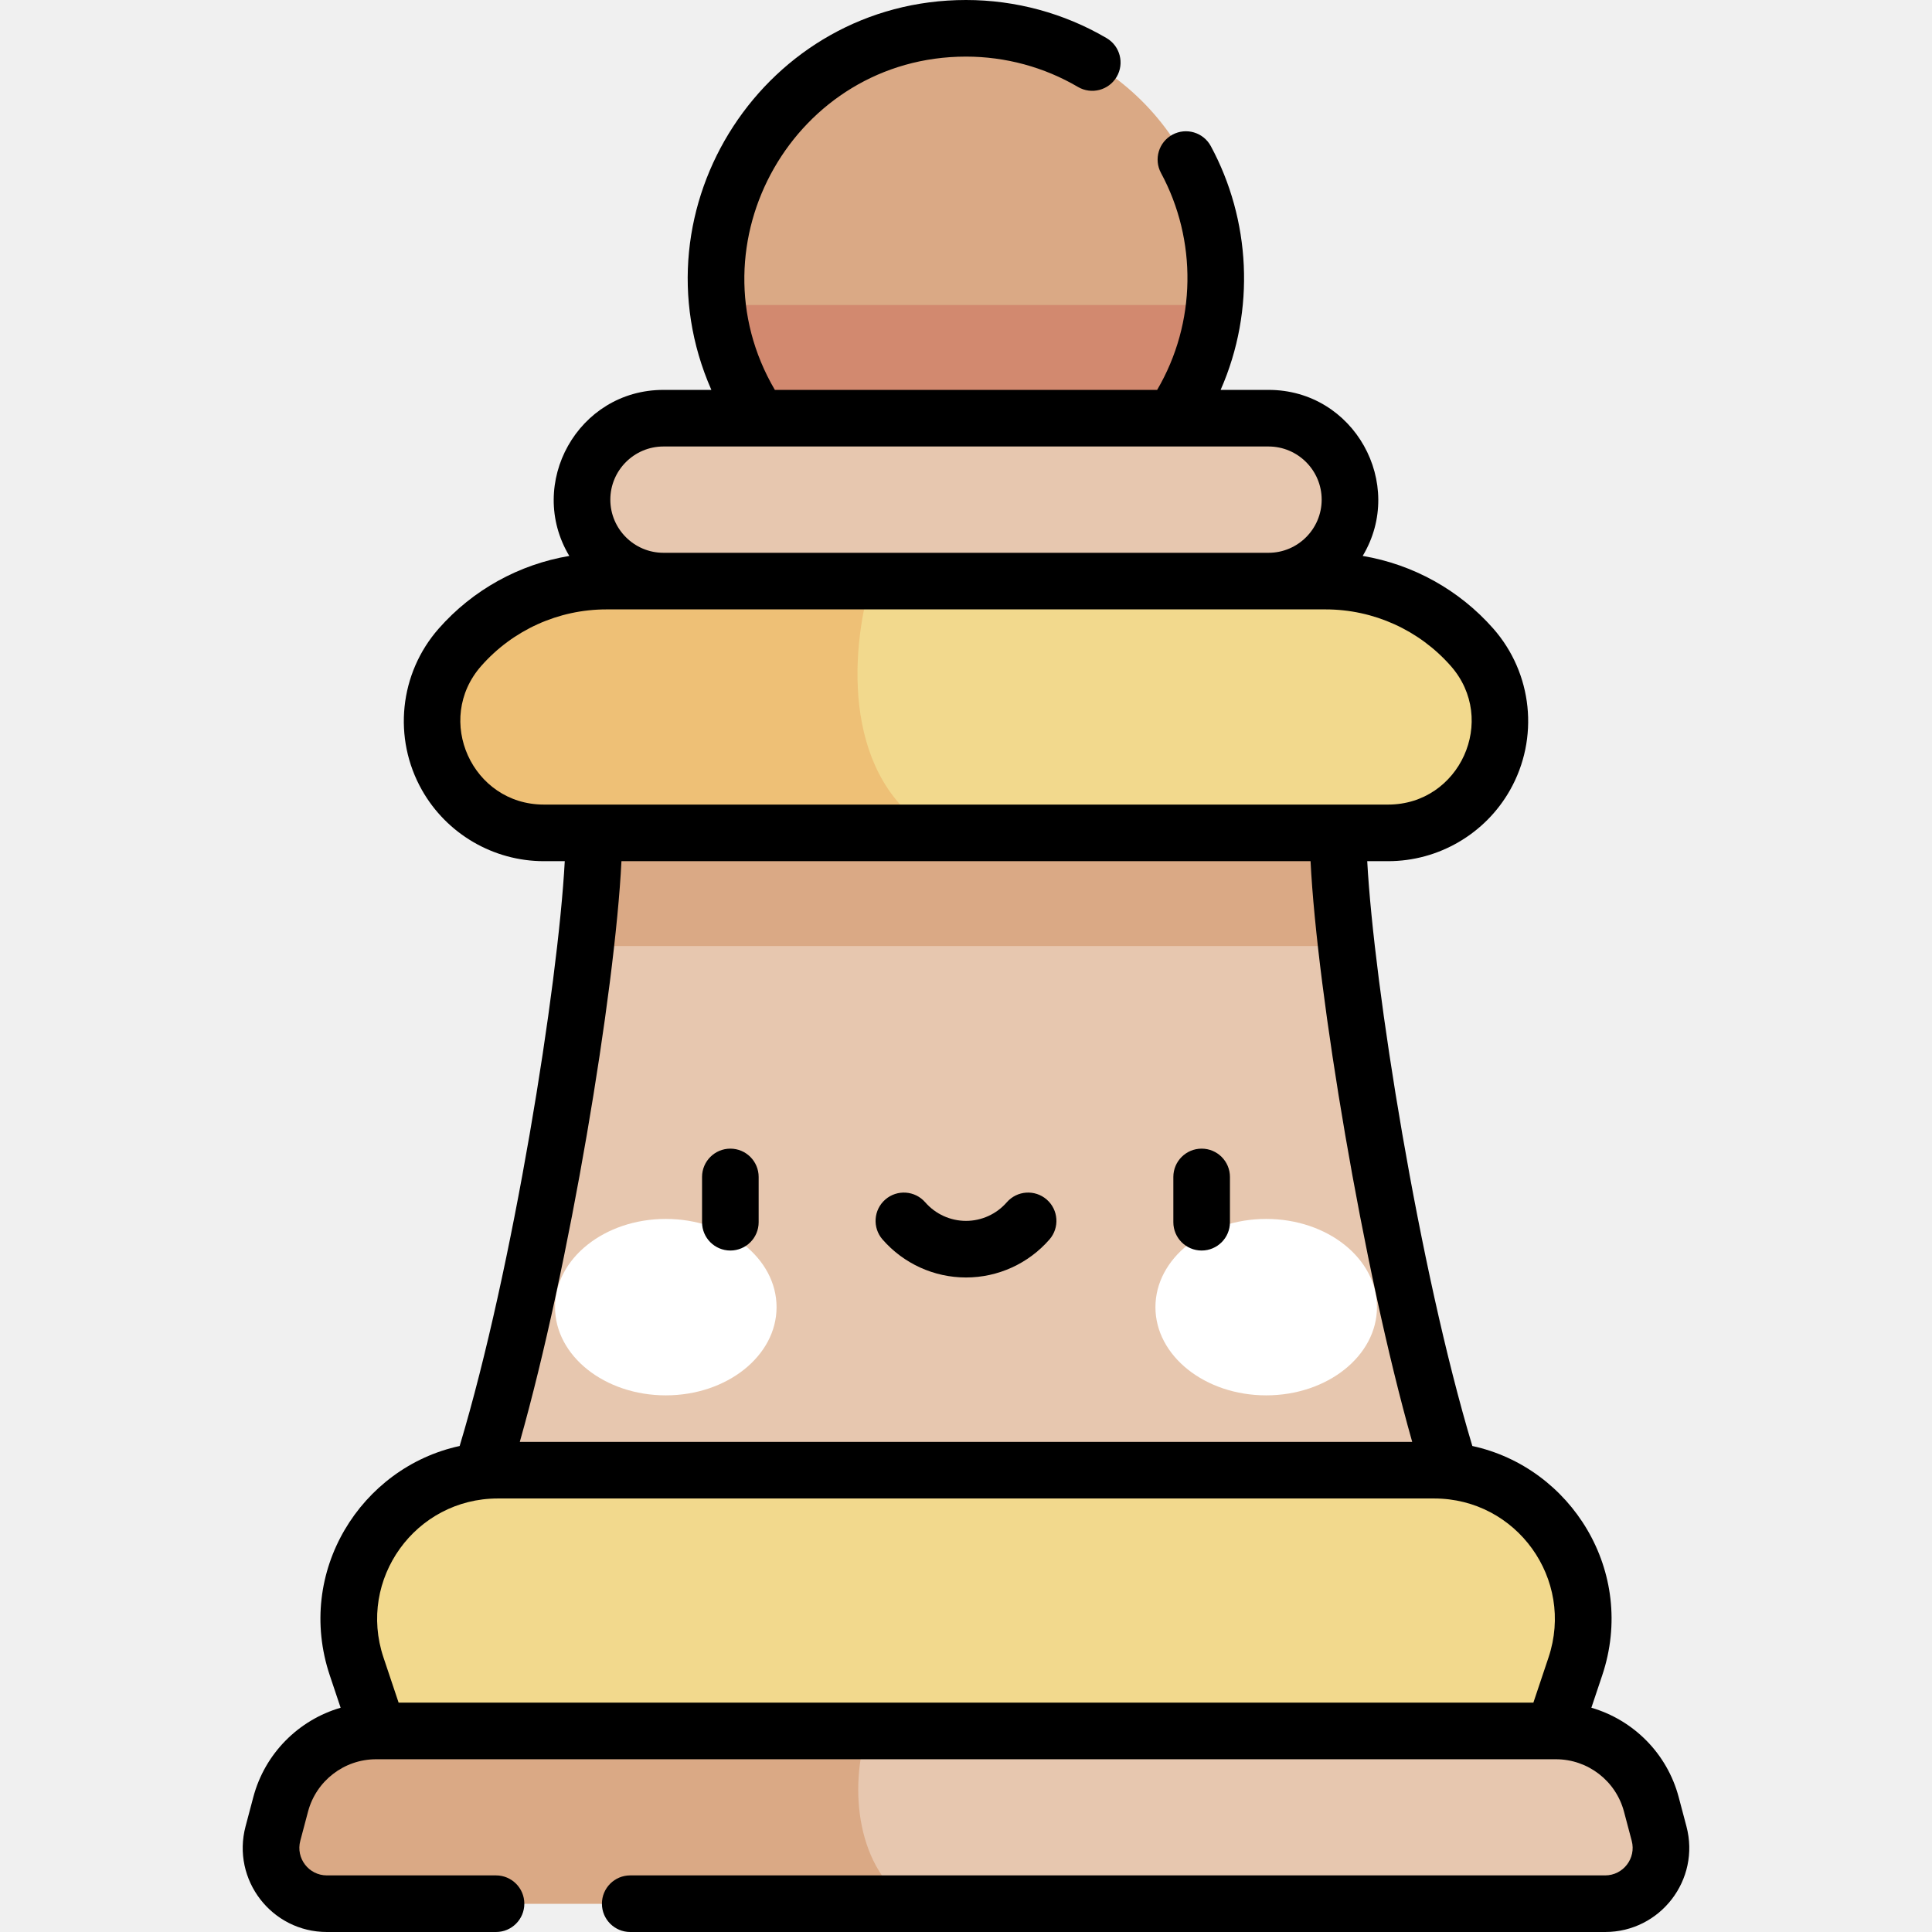
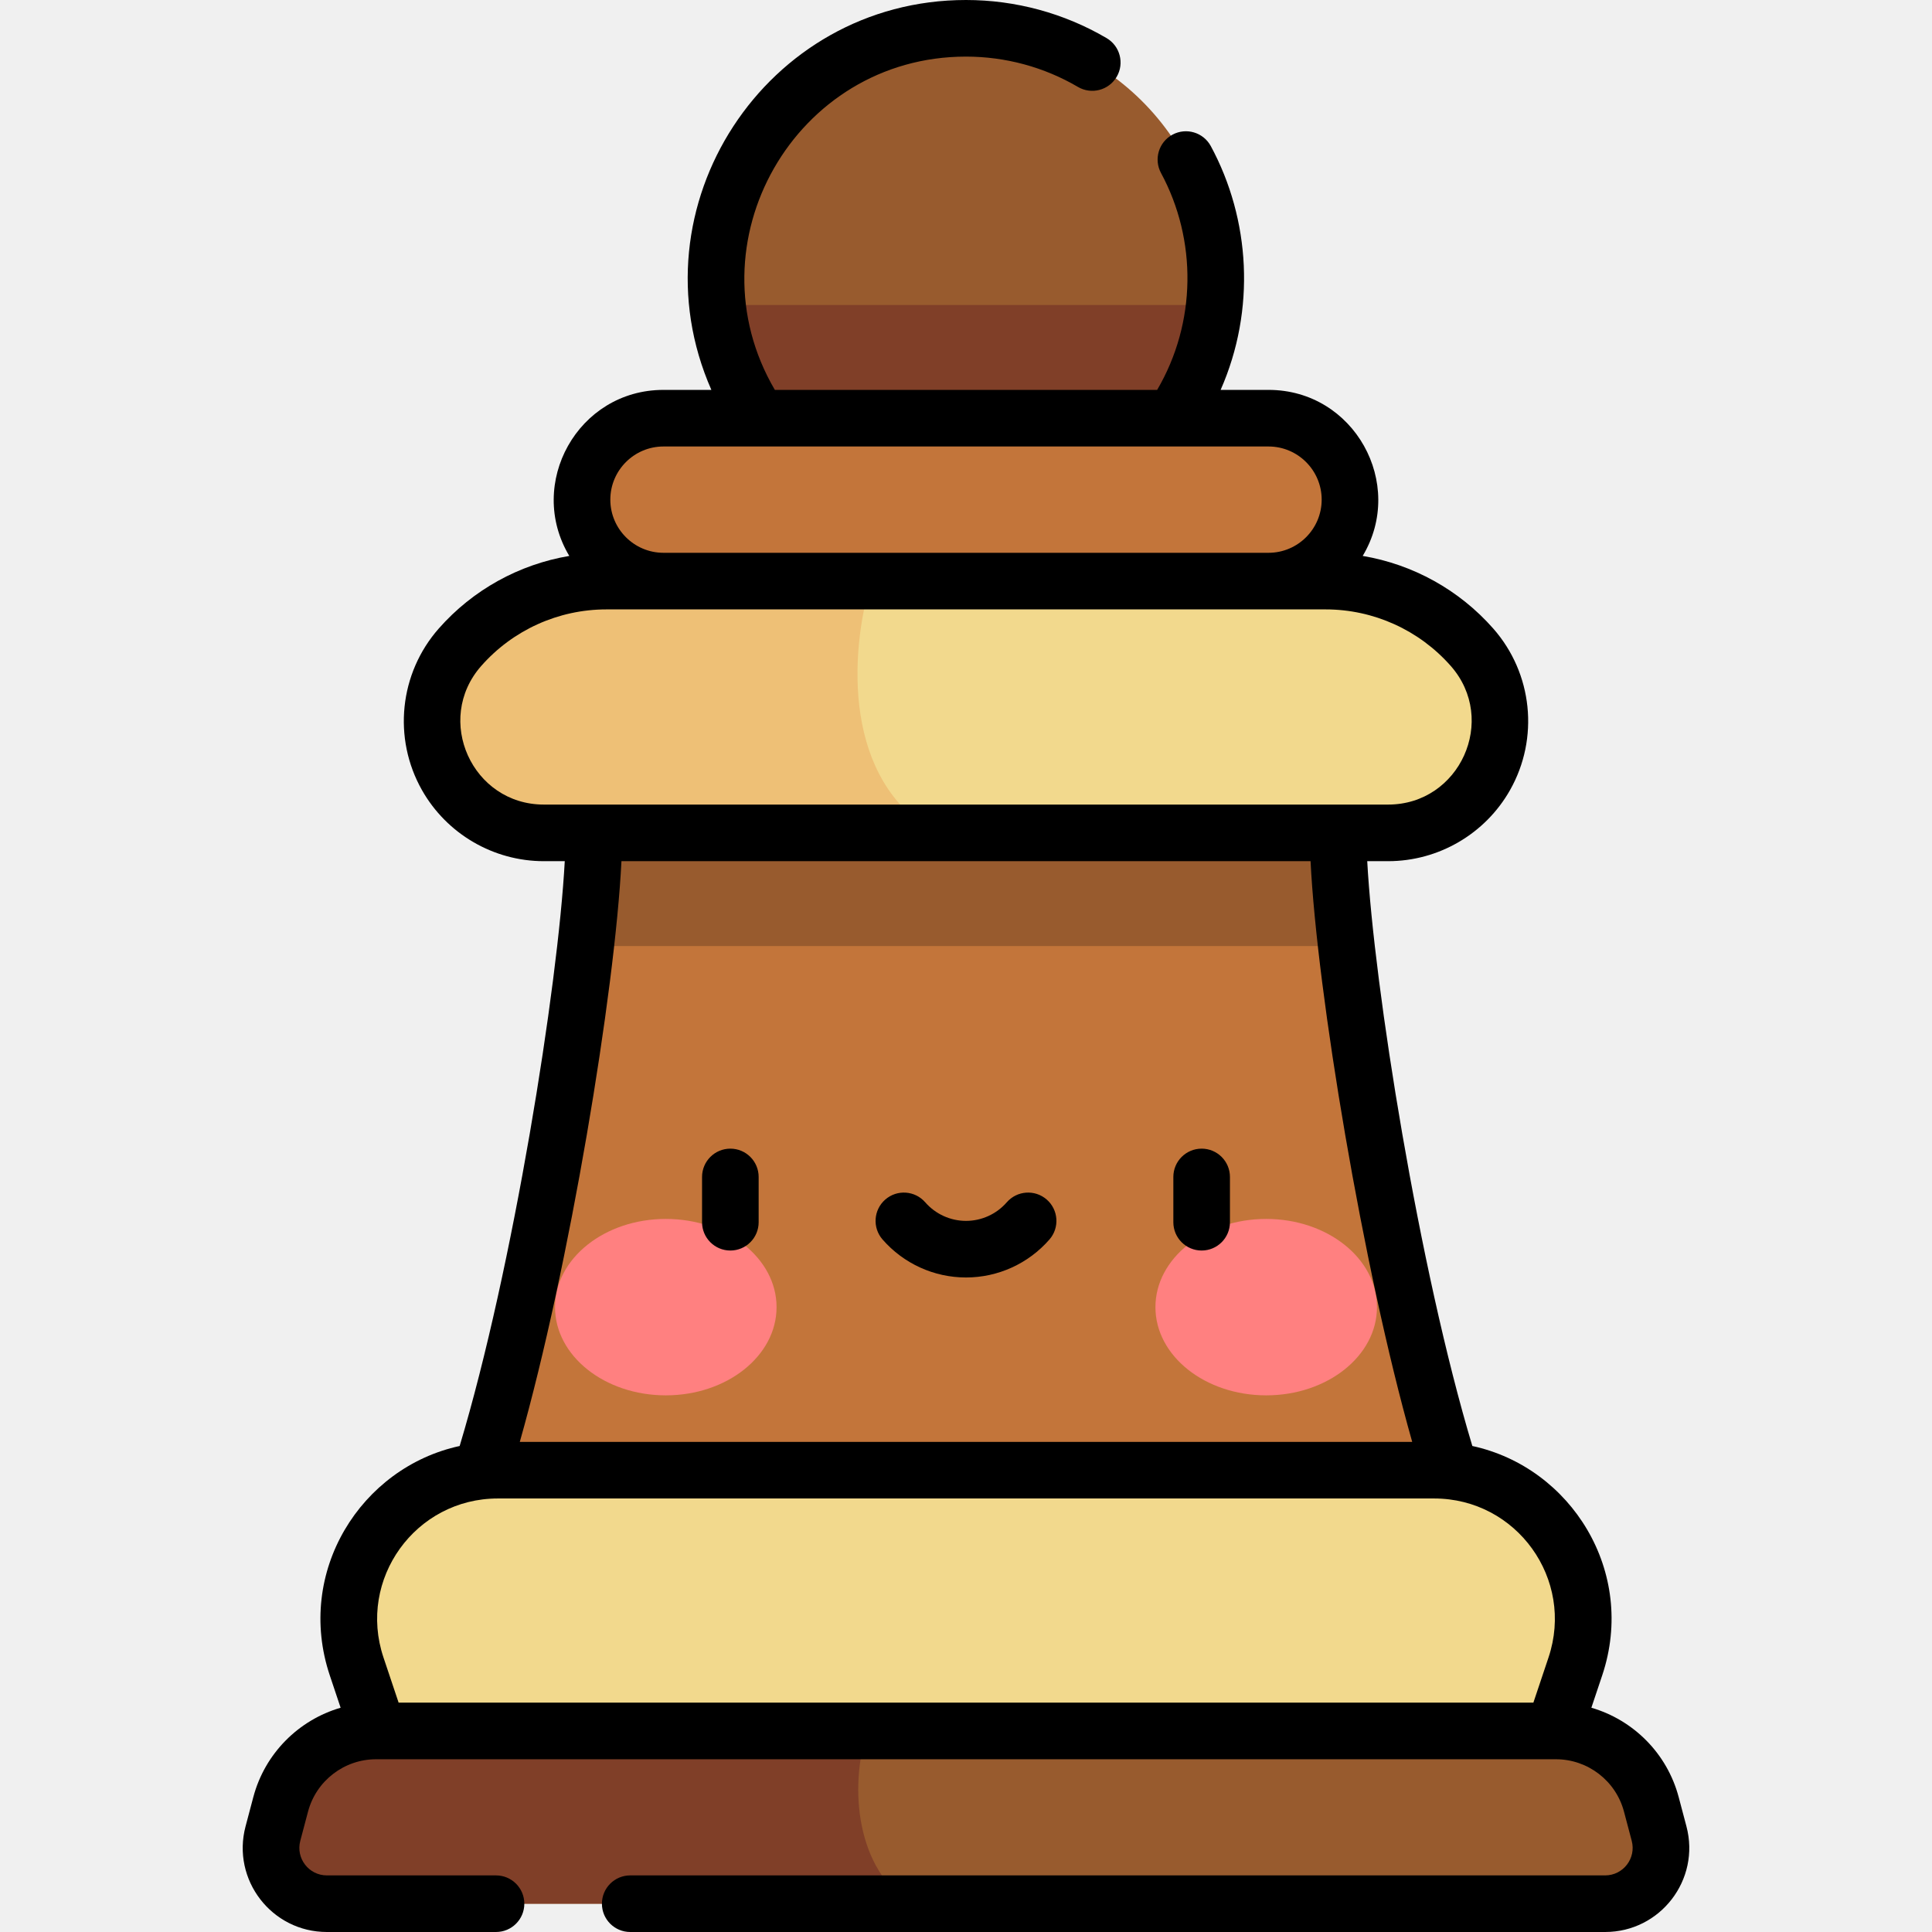
<svg xmlns="http://www.w3.org/2000/svg" id="Capa_1" enable-background="new 0 0 512 512" height="512" viewBox="0 0 512 512" width="512">
  <g>
-     <path d="m387.247 398.411c-16.76-47.097-32.647-145.327-32.647-177.691h-197.201c0 32.364-15.887 130.595-32.647 177.691z" fill="#e7c7af" />
-     <ellipse cx="256" cy="73.69" fill="#daa985" rx="66.19" ry="66.189" transform="matrix(.16 -.987 .987 .16 142.255 314.58)" />
-     <path d="m354.6 220.719h-197.201c0 7.181-.784 17.611-2.184 30h201.569c-1.4-12.389-2.184-22.818-2.184-30z" fill="#daa985" />
+     <path d="m387.247 398.411c-16.76-47.097-32.647-145.327-32.647-177.691h-197.201c0 32.364-15.887 130.595-32.647 177.691z" fill="#e7c7af" style="&#10;    fill: #c3753a;&#10;" />
+     <ellipse cx="256" cy="73.69" fill="#daa985" rx="66.19" ry="66.189" transform="matrix(.16 -.987 .987 .16 142.255 314.58)" style="&#10;    fill: #985b2e;&#10;" />
+     <path d="m354.6 220.719h-197.201c0 7.181-.784 17.611-2.184 30h201.569c-1.4-12.389-2.184-22.818-2.184-30z" fill="#daa985" style="&#10;    fill: #985b2e;&#10;" />
    <path d="m367.871 220.719h-223.743c-10.67 0-20.515-5.739-25.773-15.024-6.215-10.977-4.796-24.687 3.537-34.157 9.811-11.151 23.946-17.541 38.799-17.541h190.614c14.853 0 28.988 6.39 38.799 17.541 8.333 9.471 9.753 23.18 3.537 34.157-5.254 9.285-15.1 15.024-25.77 15.024z" fill="#f2d98d" />
    <path d="m230.829 153.997h-70.136c-14.853 0-28.988 6.39-38.799 17.541-8.333 9.47-9.753 23.18-3.538 34.157 5.257 9.285 15.103 15.024 25.773 15.024h103.694c-24.283-14.031-22.793-47.156-16.994-66.722z" fill="#eec076" />
    <path d="m411.758 458.721h-311.516l-5.727-17.095c-8.567-25.572 10.461-52.015 37.43-52.015h248.112c26.969 0 45.997 26.443 37.43 52.015z" fill="#f2d98d" />
-     <path d="m412.335 458.721h-312.67c-11.868 0-22.248 7.988-25.288 19.46l-2.05 7.736c-2.487 9.386 4.59 18.583 14.3 18.583h338.744c9.71 0 16.787-9.196 14.3-18.583l-2.05-7.736c-3.038-11.471-13.419-19.46-25.286-19.46z" fill="#e7c7af" />
+     <path d="m412.335 458.721h-312.67c-11.868 0-22.248 7.988-25.288 19.46l-2.05 7.736c-2.487 9.386 4.59 18.583 14.3 18.583h338.744c9.71 0 16.787-9.196 14.3-18.583l-2.05-7.736c-3.038-11.471-13.419-19.46-25.286-19.46z" fill="#e7c7af" style="&#10;    fill: #985b2e;&#10;" />
    <g>
      <g fill="#fff">
-         <ellipse cx="176.443" cy="346.406" rx="29.355" ry="23.377" />
-         <ellipse cx="335.556" cy="346.406" rx="29.355" ry="23.377" />
+         <ellipse cx="176.443" cy="346.406" rx="29.355" ry="23.377" style="&#10;    fill: #ff8080;&#10;" />
+         <ellipse cx="335.556" cy="346.406" rx="29.355" ry="23.377" style="&#10;    fill: #ff8080;&#10;" />
      </g>
    </g>
-     <path d="m229.851 458.721h-130.186c-11.868 0-22.248 7.989-25.288 19.46l-2.05 7.736c-2.487 9.386 4.59 18.583 14.3 18.583h154.766c-14.25-8.965-16.544-30.525-11.542-45.779z" fill="#daa985" />
-     <path d="m190.199 80.825c3.56 33.199 31.657 59.054 65.801 59.054s62.242-25.856 65.801-59.054z" fill="#d2896f" />
-     <path d="m336.171 110.825h-160.342c-11.922 0-21.586 9.664-21.586 21.586 0 11.922 9.664 21.586 21.586 21.586h160.342c11.922 0 21.586-9.664 21.586-21.586 0-11.922-9.665-21.586-21.586-21.586z" fill="#e7c7af" />
+     <path d="m229.851 458.721h-130.186c-11.868 0-22.248 7.989-25.288 19.46l-2.05 7.736c-2.487 9.386 4.59 18.583 14.3 18.583h154.766c-14.25-8.965-16.544-30.525-11.542-45.779z" fill="#daa985" style="&#10;    fill: #803f28;&#10;" />
+     <path d="m190.199 80.825c3.56 33.199 31.657 59.054 65.801 59.054s62.242-25.856 65.801-59.054z" fill="#d2896f" style="&#10;    fill: #803f28;&#10;" />
+     <path d="m336.171 110.825h-160.342c-11.922 0-21.586 9.664-21.586 21.586 0 11.922 9.664 21.586 21.586 21.586h160.342c11.922 0 21.586-9.664 21.586-21.586 0-11.922-9.665-21.586-21.586-21.586z" fill="#e7c7af" style="&#10;    fill: #c3753a;&#10;" />
    <path d="m446.922 483.997-2.05-7.735c-3.076-11.61-12.028-20.458-23.142-23.697l2.867-8.556c9.217-27.513-8.285-55.153-34.411-60.804-14.162-47.062-26.074-121.901-27.855-154.985h5.54c13.347 0 25.723-7.215 32.299-18.83 7.783-13.745 6.001-30.948-4.433-42.807-9.042-10.276-21.302-17.016-34.608-19.257 11.463-19.109-2.232-44.002-24.958-44.002h-12.691c9.347-21.241 7.869-45.211-2.599-64.599-1.969-3.646-6.518-5.004-10.163-3.037-3.645 1.968-5.004 6.518-3.037 10.163 9.57 17.725 9.441 39.636-1.024 57.473h-101.315c-22.802-38.864 5.321-88.324 50.658-88.324 10.45 0 20.708 2.779 29.664 8.036 3.571 2.096 8.167.901 10.265-2.671 2.097-3.572.901-8.168-2.671-10.265-11.257-6.607-24.14-10.1-37.258-10.1-53.153 0-88.805 54.863-67.48 103.325h-12.691c-22.716 0-36.428 24.882-24.958 44.002-13.307 2.241-25.566 8.981-34.608 19.257-10.435 11.859-12.216 29.062-4.434 42.807 6.576 11.615 18.952 18.83 32.299 18.83h5.54c-1.781 33.083-13.693 107.923-27.855 154.985-26.153 5.657-43.619 33.318-34.411 60.804l2.867 8.556c-11.114 3.238-20.066 12.087-23.142 23.696l-2.05 7.736c-3.747 14.144 6.907 28.002 21.551 28.002h44.824c4.142 0 7.5-3.358 7.5-7.5s-3.358-7.5-7.5-7.5h-44.824c-4.789 0-8.277-4.531-7.05-9.162l2.05-7.736c2.165-8.173 9.583-13.881 18.038-13.881.101 0 .844 0 .743 0 22.848 0 330.945.004 311.927 0 8.455 0 15.872 5.708 18.038 13.881l2.05 7.736c1.226 4.628-2.26 9.162-7.05 9.162h-258.36c-4.142 0-7.5 3.358-7.5 7.5s3.358 7.5 7.5 7.5h258.358c14.633 0 25.3-13.848 21.55-28.003zm-271.093-365.672h160.342c7.767 0 14.086 6.319 14.086 14.086s-6.319 14.086-14.086 14.086h-160.342c-7.767 0-14.086-6.319-14.086-14.086s6.319-14.086 14.086-14.086zm-31.701 94.895c-18.997 0-29.148-22.472-16.604-36.727 8.385-9.53 20.475-14.996 33.169-14.996h190.614c12.694 0 24.783 5.466 33.169 14.996 12.549 14.262 2.383 36.727-16.605 36.727zm20.563 15h182.619c1.713 34.65 13.841 107.711 26.939 153.892h-236.497c13.098-46.182 25.226-119.242 26.939-153.892zm245.683 211.023-4.013 11.978h-300.723l-4.013-11.978c-6.948-20.739 8.452-42.132 30.319-42.132h248.111c21.872 0 37.266 21.398 30.319 42.132zm-91.925-134.84c-4.142 0-7.5 3.358-7.5 7.5v12c0 4.142 3.358 7.5 7.5 7.5s7.5-3.358 7.5-7.5v-12c0-4.142-3.358-7.5-7.5-7.5zm-124.898 0c-4.142 0-7.5 3.358-7.5 7.5v12c0 4.142 3.358 7.5 7.5 7.5s7.5-3.358 7.5-7.5v-12c0-4.142-3.358-7.5-7.5-7.5zm83.841 13.488c-3.124-2.721-7.861-2.396-10.582.727-2.729 3.132-6.669 4.928-10.81 4.928s-8.081-1.796-10.81-4.928c-2.722-3.123-7.459-3.447-10.582-.727-3.122 2.722-3.448 7.459-.727 10.582 5.579 6.401 13.641 10.073 22.119 10.073s16.54-3.671 22.119-10.073c2.721-3.123 2.395-7.86-.727-10.582z" />
  </g>
</svg>
